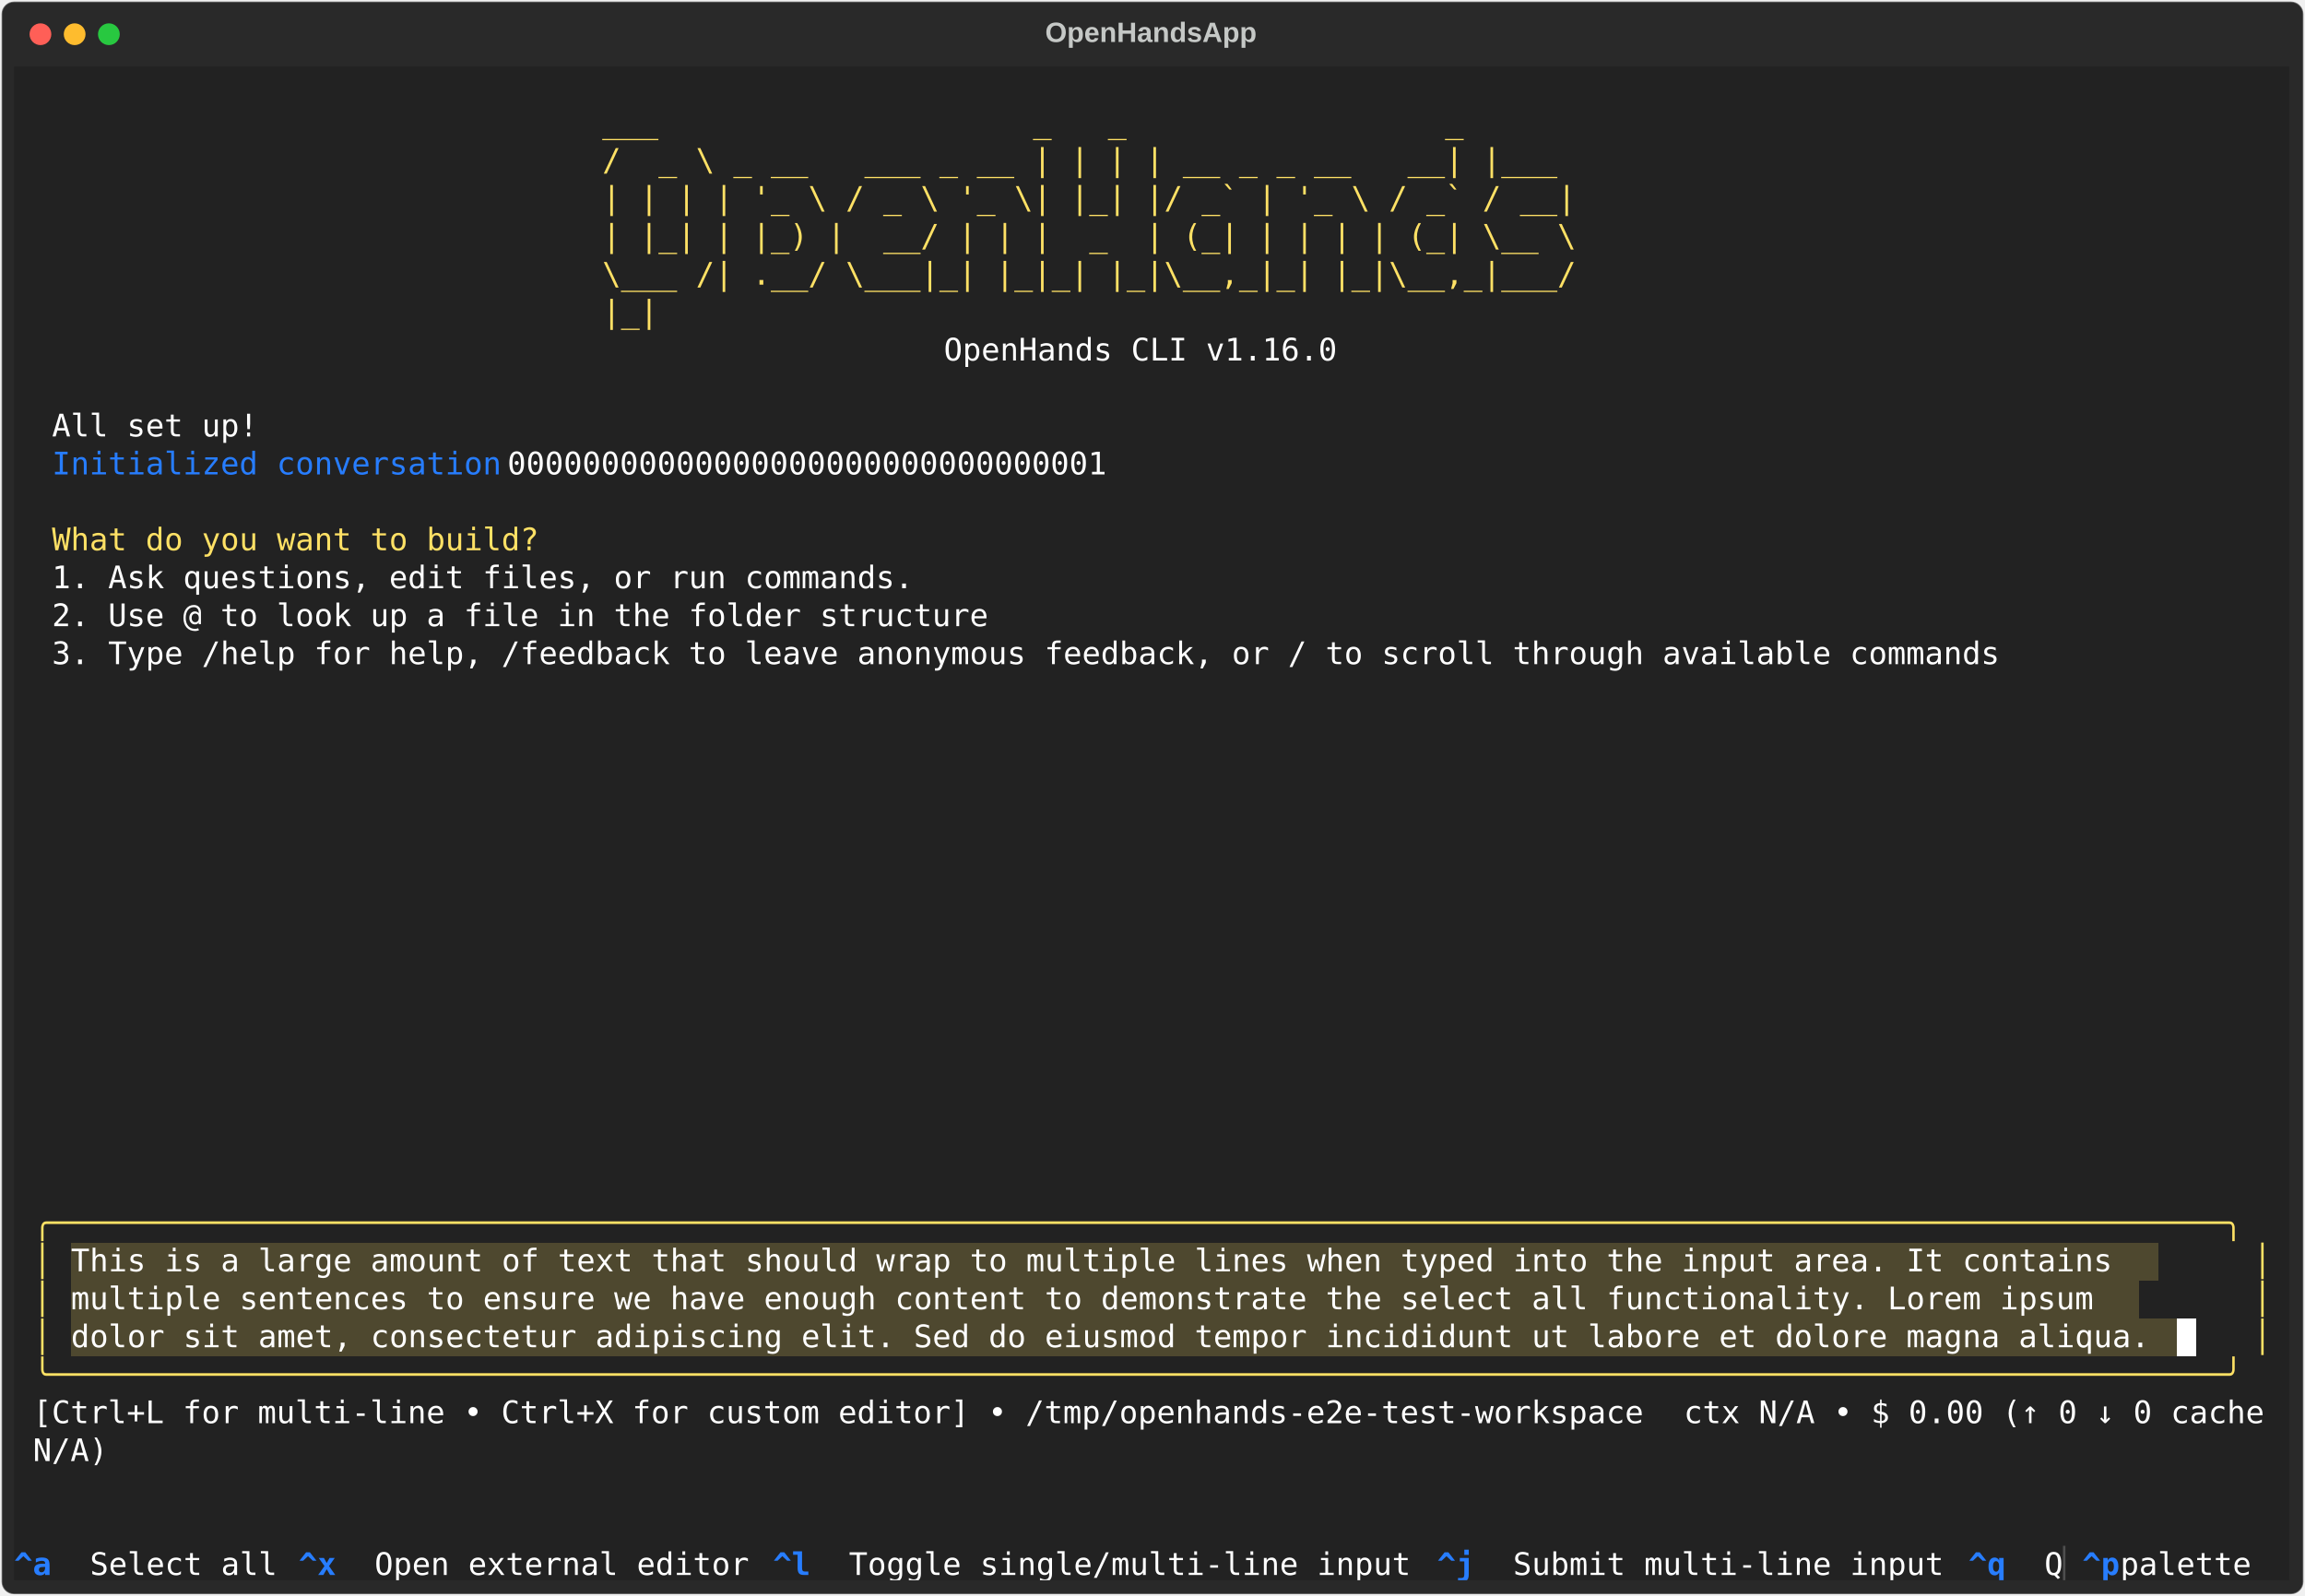
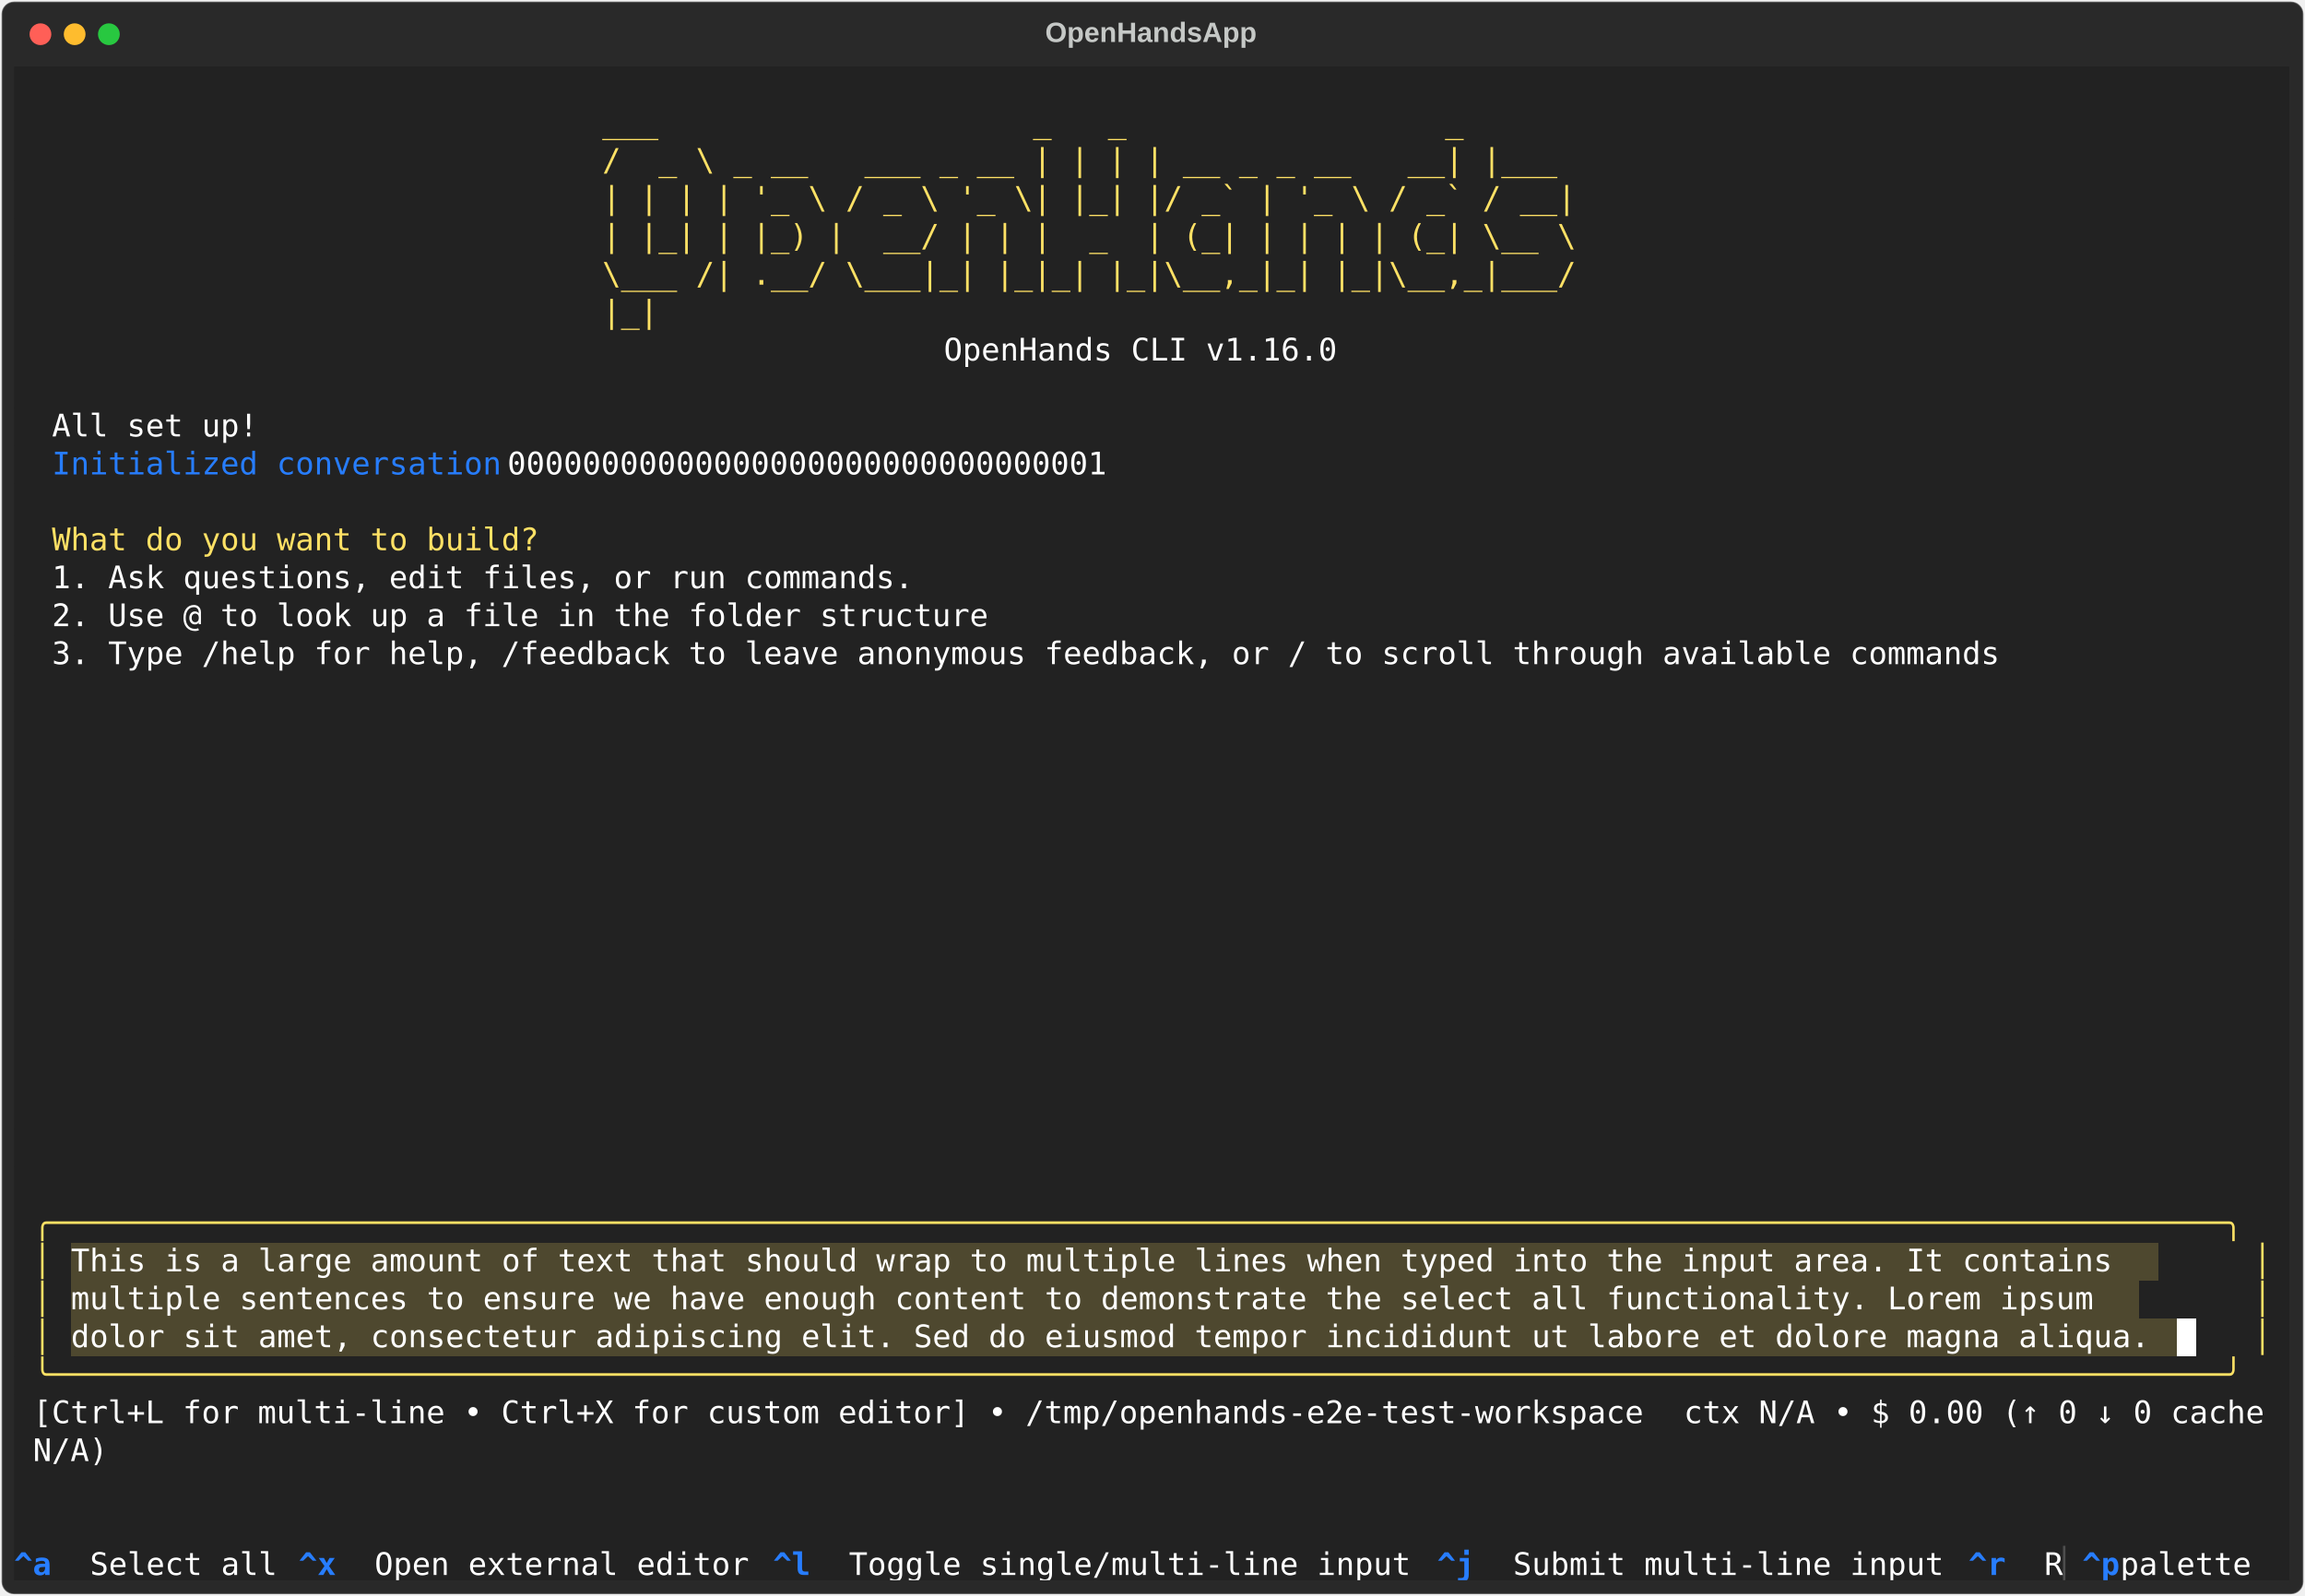
<svg xmlns="http://www.w3.org/2000/svg" class="rich-terminal" viewBox="0 0 1482 1026.0">
  <style>

    @font-face {
        font-family: "Fira Code";
        src: local("FiraCode-Regular"),
                url("https://cdnjs.cloudflare.com/ajax/libs/firacode/6.2.0/woff2/FiraCode-Regular.woff2") format("woff2"),
                url("https://cdnjs.cloudflare.com/ajax/libs/firacode/6.2.0/woff/FiraCode-Regular.woff") format("woff");
        font-style: normal;
        font-weight: 400;
    }
    @font-face {
        font-family: "Fira Code";
        src: local("FiraCode-Bold"),
                url("https://cdnjs.cloudflare.com/ajax/libs/firacode/6.2.0/woff2/FiraCode-Bold.woff2") format("woff2"),
                url("https://cdnjs.cloudflare.com/ajax/libs/firacode/6.2.0/woff/FiraCode-Bold.woff") format("woff");
        font-style: bold;
        font-weight: 700;
    }

    .terminal-matrix {
        font-family: Fira Code, monospace;
        font-size: 20px;
        line-height: 24.4px;
        font-variant-east-asian: full-width;
    }

    .terminal-title {
        font-size: 18px;
        font-weight: bold;
        font-family: arial;
    }

    .terminal-r1 { fill: #c5c8c6 }
.terminal-r2 { fill: #ffe165 }
.terminal-r3 { fill: #ffffff }
.terminal-r4 { fill: #277dff }
.terminal-r5 { fill: #fee165 }
.terminal-r6 { fill: #222222 }
.terminal-r7 { fill: #277dff;font-weight: bold }
.terminal-r8 { fill: #4e4e4e }
    </style>
  <defs>
    <clipPath id="terminal-clip-terminal">
      <rect x="0" y="0" width="1463.0" height="975.0" />
    </clipPath>
    <clipPath id="terminal-line-0">
      <rect x="0" y="1.5" width="1464" height="24.65" />
    </clipPath>
    <clipPath id="terminal-line-1">
      <rect x="0" y="25.9" width="1464" height="24.65" />
    </clipPath>
    <clipPath id="terminal-line-2">
      <rect x="0" y="50.3" width="1464" height="24.65" />
    </clipPath>
    <clipPath id="terminal-line-3">
      <rect x="0" y="74.7" width="1464" height="24.65" />
    </clipPath>
    <clipPath id="terminal-line-4">
      <rect x="0" y="99.1" width="1464" height="24.65" />
    </clipPath>
    <clipPath id="terminal-line-5">
      <rect x="0" y="123.5" width="1464" height="24.65" />
    </clipPath>
    <clipPath id="terminal-line-6">
      <rect x="0" y="147.9" width="1464" height="24.65" />
    </clipPath>
    <clipPath id="terminal-line-7">
      <rect x="0" y="172.3" width="1464" height="24.65" />
    </clipPath>
    <clipPath id="terminal-line-8">
      <rect x="0" y="196.7" width="1464" height="24.65" />
    </clipPath>
    <clipPath id="terminal-line-9">
      <rect x="0" y="221.1" width="1464" height="24.65" />
    </clipPath>
    <clipPath id="terminal-line-10">
      <rect x="0" y="245.5" width="1464" height="24.65" />
    </clipPath>
    <clipPath id="terminal-line-11">
      <rect x="0" y="269.9" width="1464" height="24.65" />
    </clipPath>
    <clipPath id="terminal-line-12">
      <rect x="0" y="294.3" width="1464" height="24.65" />
    </clipPath>
    <clipPath id="terminal-line-13">
      <rect x="0" y="318.7" width="1464" height="24.65" />
    </clipPath>
    <clipPath id="terminal-line-14">
      <rect x="0" y="343.1" width="1464" height="24.65" />
    </clipPath>
    <clipPath id="terminal-line-15">
      <rect x="0" y="367.5" width="1464" height="24.65" />
    </clipPath>
    <clipPath id="terminal-line-16">
      <rect x="0" y="391.9" width="1464" height="24.65" />
    </clipPath>
    <clipPath id="terminal-line-17">
      <rect x="0" y="416.3" width="1464" height="24.65" />
    </clipPath>
    <clipPath id="terminal-line-18">
      <rect x="0" y="440.7" width="1464" height="24.65" />
    </clipPath>
    <clipPath id="terminal-line-19">
      <rect x="0" y="465.1" width="1464" height="24.65" />
    </clipPath>
    <clipPath id="terminal-line-20">
      <rect x="0" y="489.5" width="1464" height="24.65" />
    </clipPath>
    <clipPath id="terminal-line-21">
      <rect x="0" y="513.9" width="1464" height="24.65" />
    </clipPath>
    <clipPath id="terminal-line-22">
      <rect x="0" y="538.3" width="1464" height="24.65" />
    </clipPath>
    <clipPath id="terminal-line-23">
      <rect x="0" y="562.7" width="1464" height="24.65" />
    </clipPath>
    <clipPath id="terminal-line-24">
      <rect x="0" y="587.1" width="1464" height="24.65" />
    </clipPath>
    <clipPath id="terminal-line-25">
      <rect x="0" y="611.5" width="1464" height="24.65" />
    </clipPath>
    <clipPath id="terminal-line-26">
      <rect x="0" y="635.9" width="1464" height="24.65" />
    </clipPath>
    <clipPath id="terminal-line-27">
      <rect x="0" y="660.3" width="1464" height="24.65" />
    </clipPath>
    <clipPath id="terminal-line-28">
      <rect x="0" y="684.7" width="1464" height="24.65" />
    </clipPath>
    <clipPath id="terminal-line-29">
      <rect x="0" y="709.1" width="1464" height="24.65" />
    </clipPath>
    <clipPath id="terminal-line-30">
      <rect x="0" y="733.5" width="1464" height="24.65" />
    </clipPath>
    <clipPath id="terminal-line-31">
      <rect x="0" y="757.9" width="1464" height="24.65" />
    </clipPath>
    <clipPath id="terminal-line-32">
      <rect x="0" y="782.3" width="1464" height="24.65" />
    </clipPath>
    <clipPath id="terminal-line-33">
      <rect x="0" y="806.7" width="1464" height="24.65" />
    </clipPath>
    <clipPath id="terminal-line-34">
      <rect x="0" y="831.1" width="1464" height="24.65" />
    </clipPath>
    <clipPath id="terminal-line-35">
      <rect x="0" y="855.5" width="1464" height="24.65" />
    </clipPath>
    <clipPath id="terminal-line-36">
      <rect x="0" y="879.9" width="1464" height="24.65" />
    </clipPath>
    <clipPath id="terminal-line-37">
      <rect x="0" y="904.3" width="1464" height="24.65" />
    </clipPath>
    <clipPath id="terminal-line-38">
      <rect x="0" y="928.7" width="1464" height="24.65" />
    </clipPath>
  </defs>
  <rect fill="#292929" stroke="rgba(255,255,255,0.35)" stroke-width="1" x="1" y="1" width="1480" height="1024" rx="8" />
  <text class="terminal-title" fill="#c5c8c6" text-anchor="middle" x="740" y="27">OpenHandsApp</text>
  <g transform="translate(26,22)">
    <circle cx="0" cy="0" r="7" fill="#ff5f57" />
    <circle cx="22" cy="0" r="7" fill="#febc2e" />
    <circle cx="44" cy="0" r="7" fill="#28c840" />
  </g>
  <g transform="translate(9, 41)" clip-path="url(#terminal-clip-terminal)">
    <rect fill="#222222" x="0" y="1.5" width="1464" height="24.65" shape-rendering="crispEdges" />
    <rect fill="#222222" x="0" y="25.9" width="378.2" height="24.65" shape-rendering="crispEdges" />
    <rect fill="#222222" x="378.2" y="25.9" width="695.4" height="24.65" shape-rendering="crispEdges" />
    <rect fill="#222222" x="1073.6" y="25.9" width="390.4" height="24.65" shape-rendering="crispEdges" />
    <rect fill="#222222" x="0" y="50.3" width="378.2" height="24.65" shape-rendering="crispEdges" />
    <rect fill="#222222" x="378.2" y="50.3" width="695.4" height="24.65" shape-rendering="crispEdges" />
    <rect fill="#222222" x="1073.6" y="50.3" width="390.4" height="24.65" shape-rendering="crispEdges" />
    <rect fill="#222222" x="0" y="74.7" width="378.2" height="24.65" shape-rendering="crispEdges" />
    <rect fill="#222222" x="378.2" y="74.7" width="695.4" height="24.65" shape-rendering="crispEdges" />
    <rect fill="#222222" x="1073.6" y="74.7" width="390.4" height="24.65" shape-rendering="crispEdges" />
    <rect fill="#222222" x="0" y="99.1" width="378.2" height="24.65" shape-rendering="crispEdges" />
    <rect fill="#222222" x="378.2" y="99.1" width="695.4" height="24.65" shape-rendering="crispEdges" />
    <rect fill="#222222" x="1073.6" y="99.1" width="390.4" height="24.65" shape-rendering="crispEdges" />
    <rect fill="#222222" x="0" y="123.5" width="378.2" height="24.65" shape-rendering="crispEdges" />
    <rect fill="#222222" x="378.2" y="123.5" width="695.4" height="24.65" shape-rendering="crispEdges" />
    <rect fill="#222222" x="1073.6" y="123.5" width="390.4" height="24.65" shape-rendering="crispEdges" />
    <rect fill="#222222" x="0" y="147.9" width="378.2" height="24.65" shape-rendering="crispEdges" />
    <rect fill="#222222" x="378.2" y="147.9" width="695.4" height="24.65" shape-rendering="crispEdges" />
    <rect fill="#222222" x="1073.6" y="147.9" width="390.4" height="24.65" shape-rendering="crispEdges" />
    <rect fill="#222222" x="0" y="172.3" width="597.8" height="24.65" shape-rendering="crispEdges" />
    <rect fill="#222222" x="597.8" y="172.3" width="256.2" height="24.65" shape-rendering="crispEdges" />
    <rect fill="#222222" x="854" y="172.3" width="610" height="24.65" shape-rendering="crispEdges" />
    <rect fill="#222222" x="0" y="196.7" width="1464" height="24.65" shape-rendering="crispEdges" />
    <rect fill="#222222" x="0" y="221.1" width="24.4" height="24.65" shape-rendering="crispEdges" />
    <rect fill="#222222" x="24.4" y="221.1" width="134.2" height="24.65" shape-rendering="crispEdges" />
    <rect fill="#222222" x="158.6" y="221.1" width="1305.4" height="24.65" shape-rendering="crispEdges" />
    <rect fill="#222222" x="0" y="245.5" width="24.4" height="24.65" shape-rendering="crispEdges" />
    <rect fill="#222222" x="24.4" y="245.5" width="292.8" height="24.65" shape-rendering="crispEdges" />
    <rect fill="#222222" x="317.2" y="245.5" width="402.6" height="24.65" shape-rendering="crispEdges" />
    <rect fill="#222222" x="719.8" y="245.5" width="744.2" height="24.65" shape-rendering="crispEdges" />
    <rect fill="#222222" x="0" y="269.9" width="1464" height="24.65" shape-rendering="crispEdges" />
    <rect fill="#222222" x="0" y="294.3" width="24.4" height="24.65" shape-rendering="crispEdges" />
    <rect fill="#222222" x="24.4" y="294.3" width="317.2" height="24.65" shape-rendering="crispEdges" />
    <rect fill="#222222" x="341.6" y="294.3" width="1122.4" height="24.65" shape-rendering="crispEdges" />
    <rect fill="#222222" x="0" y="318.7" width="24.4" height="24.65" shape-rendering="crispEdges" />
    <rect fill="#222222" x="24.4" y="318.7" width="561.2" height="24.65" shape-rendering="crispEdges" />
    <rect fill="#222222" x="585.6" y="318.7" width="878.4" height="24.65" shape-rendering="crispEdges" />
    <rect fill="#222222" x="0" y="343.1" width="24.4" height="24.65" shape-rendering="crispEdges" />
    <rect fill="#222222" x="24.4" y="343.1" width="610" height="24.65" shape-rendering="crispEdges" />
    <rect fill="#222222" x="634.4" y="343.1" width="829.6" height="24.65" shape-rendering="crispEdges" />
    <rect fill="#222222" x="0" y="367.5" width="24.4" height="24.65" shape-rendering="crispEdges" />
    <rect fill="#222222" x="24.4" y="367.5" width="1268.8" height="24.65" shape-rendering="crispEdges" />
    <rect fill="#222222" x="1293.2" y="367.5" width="170.8" height="24.65" shape-rendering="crispEdges" />
    <rect fill="#222222" x="0" y="391.9" width="1464" height="24.65" shape-rendering="crispEdges" />
    <rect fill="#222222" x="0" y="416.3" width="1464" height="24.65" shape-rendering="crispEdges" />
    <rect fill="#222222" x="0" y="440.7" width="1464" height="24.65" shape-rendering="crispEdges" />
    <rect fill="#222222" x="0" y="465.1" width="1464" height="24.65" shape-rendering="crispEdges" />
    <rect fill="#222222" x="0" y="489.5" width="1464" height="24.65" shape-rendering="crispEdges" />
    <rect fill="#222222" x="0" y="513.9" width="1464" height="24.65" shape-rendering="crispEdges" />
    <rect fill="#222222" x="0" y="538.3" width="1464" height="24.65" shape-rendering="crispEdges" />
    <rect fill="#222222" x="0" y="562.7" width="1464" height="24.65" shape-rendering="crispEdges" />
    <rect fill="#222222" x="0" y="587.1" width="1464" height="24.65" shape-rendering="crispEdges" />
    <rect fill="#222222" x="0" y="611.5" width="1464" height="24.65" shape-rendering="crispEdges" />
    <rect fill="#222222" x="0" y="635.9" width="1464" height="24.65" shape-rendering="crispEdges" />
    <rect fill="#222222" x="0" y="660.3" width="1464" height="24.65" shape-rendering="crispEdges" />
    <rect fill="#222222" x="0" y="684.7" width="1464" height="24.65" shape-rendering="crispEdges" />
    <rect fill="#222222" x="0" y="709.1" width="12.2" height="24.65" shape-rendering="crispEdges" />
    <rect fill="#222222" x="12.2" y="709.1" width="12.2" height="24.65" shape-rendering="crispEdges" />
    <rect fill="#222222" x="24.4" y="709.1" width="1439.6" height="24.65" shape-rendering="crispEdges" />
    <rect fill="#222222" x="0" y="733.5" width="12.2" height="24.65" shape-rendering="crispEdges" />
    <rect fill="#222222" x="12.2" y="733.5" width="1439.6" height="24.65" shape-rendering="crispEdges" />
    <rect fill="#222222" x="1451.8" y="733.5" width="12.2" height="24.65" shape-rendering="crispEdges" />
    <rect fill="#222222" x="0" y="757.9" width="12.2" height="24.65" shape-rendering="crispEdges" />
    <rect fill="#222222" x="12.2" y="757.9" width="12.2" height="24.65" shape-rendering="crispEdges" />
    <rect fill="#222222" x="24.4" y="757.9" width="12.2" height="24.65" shape-rendering="crispEdges" />
    <rect fill="#4e482f" x="36.6" y="757.9" width="1342" height="24.65" shape-rendering="crispEdges" />
    <rect fill="#222222" x="1378.6" y="757.9" width="48.8" height="24.65" shape-rendering="crispEdges" />
    <rect fill="#222222" x="1427.4" y="757.9" width="12.2" height="24.65" shape-rendering="crispEdges" />
    <rect fill="#222222" x="1439.6" y="757.9" width="12.2" height="24.65" shape-rendering="crispEdges" />
    <rect fill="#222222" x="1451.8" y="757.9" width="12.2" height="24.65" shape-rendering="crispEdges" />
    <rect fill="#222222" x="0" y="782.3" width="12.2" height="24.65" shape-rendering="crispEdges" />
    <rect fill="#222222" x="12.2" y="782.3" width="12.2" height="24.65" shape-rendering="crispEdges" />
    <rect fill="#222222" x="24.4" y="782.3" width="12.2" height="24.65" shape-rendering="crispEdges" />
    <rect fill="#4e482f" x="36.6" y="782.3" width="1329.8" height="24.65" shape-rendering="crispEdges" />
    <rect fill="#222222" x="1366.4" y="782.3" width="61" height="24.65" shape-rendering="crispEdges" />
    <rect fill="#222222" x="1427.4" y="782.3" width="12.2" height="24.65" shape-rendering="crispEdges" />
    <rect fill="#222222" x="1439.6" y="782.3" width="12.2" height="24.65" shape-rendering="crispEdges" />
    <rect fill="#222222" x="1451.8" y="782.3" width="12.2" height="24.65" shape-rendering="crispEdges" />
    <rect fill="#222222" x="0" y="806.7" width="12.2" height="24.65" shape-rendering="crispEdges" />
    <rect fill="#222222" x="12.2" y="806.7" width="12.2" height="24.65" shape-rendering="crispEdges" />
    <rect fill="#222222" x="24.4" y="806.7" width="12.2" height="24.65" shape-rendering="crispEdges" />
    <rect fill="#4e482f" x="36.6" y="806.7" width="1354.2" height="24.65" shape-rendering="crispEdges" />
    <rect fill="#ffffff" x="1390.8" y="806.7" width="12.2" height="24.65" shape-rendering="crispEdges" />
    <rect fill="#222222" x="1403" y="806.7" width="24.4" height="24.65" shape-rendering="crispEdges" />
    <rect fill="#222222" x="1427.4" y="806.7" width="12.2" height="24.65" shape-rendering="crispEdges" />
    <rect fill="#222222" x="1439.6" y="806.7" width="12.2" height="24.65" shape-rendering="crispEdges" />
    <rect fill="#222222" x="1451.8" y="806.7" width="12.2" height="24.65" shape-rendering="crispEdges" />
    <rect fill="#222222" x="0" y="831.1" width="12.2" height="24.65" shape-rendering="crispEdges" />
    <rect fill="#222222" x="12.2" y="831.1" width="1439.6" height="24.65" shape-rendering="crispEdges" />
    <rect fill="#222222" x="1451.8" y="831.1" width="12.2" height="24.65" shape-rendering="crispEdges" />
    <rect fill="#222222" x="0" y="855.5" width="12.2" height="24.65" shape-rendering="crispEdges" />
    <rect fill="#222222" x="12.2" y="855.5" width="1061.4" height="24.65" shape-rendering="crispEdges" />
    <rect fill="#222222" x="1073.6" y="855.5" width="378.2" height="24.65" shape-rendering="crispEdges" />
    <rect fill="#222222" x="1451.8" y="855.5" width="12.2" height="24.65" shape-rendering="crispEdges" />
    <rect fill="#222222" x="0" y="879.9" width="12.2" height="24.65" shape-rendering="crispEdges" />
    <rect fill="#222222" x="12.2" y="879.9" width="48.8" height="24.65" shape-rendering="crispEdges" />
    <rect fill="#222222" x="61" y="879.9" width="1403" height="24.65" shape-rendering="crispEdges" />
    <rect fill="#222222" x="0" y="904.3" width="1464" height="24.65" shape-rendering="crispEdges" />
    <rect fill="#222222" x="0" y="928.7" width="1464" height="24.65" shape-rendering="crispEdges" />
    <rect fill="#222222" x="0" y="953.1" width="48.8" height="24.65" shape-rendering="crispEdges" />
    <rect fill="#222222" x="48.8" y="953.1" width="134.2" height="24.65" shape-rendering="crispEdges" />
    <rect fill="#222222" x="183" y="953.1" width="48.8" height="24.65" shape-rendering="crispEdges" />
    <rect fill="#222222" x="231.8" y="953.1" width="256.2" height="24.65" shape-rendering="crispEdges" />
    <rect fill="#222222" x="488" y="953.1" width="48.8" height="24.65" shape-rendering="crispEdges" />
    <rect fill="#222222" x="536.8" y="953.1" width="378.2" height="24.65" shape-rendering="crispEdges" />
    <rect fill="#222222" x="915" y="953.1" width="48.8" height="24.65" shape-rendering="crispEdges" />
    <rect fill="#222222" x="963.8" y="953.1" width="292.8" height="24.65" shape-rendering="crispEdges" />
    <rect fill="#222222" x="1256.6" y="953.1" width="48.8" height="24.65" shape-rendering="crispEdges" />
    <rect fill="#222222" x="1305.4" y="953.1" width="12.2" height="24.65" shape-rendering="crispEdges" />
    <rect fill="#222222" x="1317.6" y="953.1" width="12.2" height="24.65" shape-rendering="crispEdges" />
    <rect fill="#222222" x="1329.8" y="953.1" width="24.4" height="24.65" shape-rendering="crispEdges" />
    <rect fill="#222222" x="1354.2" y="953.1" width="97.6" height="24.65" shape-rendering="crispEdges" />
    <rect fill="#222222" x="1451.8" y="953.1" width="12.2" height="24.65" shape-rendering="crispEdges" />
    <g class="terminal-matrix">
      <text class="terminal-r1" x="1464" y="20" textLength="12.2" clip-path="url(#terminal-line-0)">
</text>
      <text class="terminal-r2" x="378.2" y="44.4" textLength="695.4" clip-path="url(#terminal-line-1)">     ___                    _   _                 _      </text>
      <text class="terminal-r1" x="1464" y="44.4" textLength="12.2" clip-path="url(#terminal-line-1)">
</text>
      <text class="terminal-r2" x="378.2" y="68.8" textLength="695.4" clip-path="url(#terminal-line-2)">    /  _ \ _ __   ___ _ __ | | | | __ _ _ __   __| |___  </text>
      <text class="terminal-r1" x="1464" y="68.8" textLength="12.2" clip-path="url(#terminal-line-2)">
</text>
      <text class="terminal-r2" x="378.2" y="93.2" textLength="695.4" clip-path="url(#terminal-line-3)">    | | | | '_ \ / _ \ '_ \| |_| |/ _` | '_ \ / _` / __| </text>
      <text class="terminal-r1" x="1464" y="93.2" textLength="12.2" clip-path="url(#terminal-line-3)">
</text>
      <text class="terminal-r2" x="378.2" y="117.6" textLength="695.4" clip-path="url(#terminal-line-4)">    | |_| | |_) |  __/ | | |  _  | (_| | | | | (_| \__ \ </text>
      <text class="terminal-r1" x="1464" y="117.6" textLength="12.2" clip-path="url(#terminal-line-4)">
</text>
      <text class="terminal-r2" x="378.2" y="142" textLength="695.4" clip-path="url(#terminal-line-5)">    \___ /| .__/ \___|_| |_|_| |_|\__,_|_| |_|\__,_|___/ </text>
      <text class="terminal-r1" x="1464" y="142" textLength="12.2" clip-path="url(#terminal-line-5)">
</text>
      <text class="terminal-r2" x="378.2" y="166.4" textLength="695.4" clip-path="url(#terminal-line-6)">          |_|                                            </text>
      <text class="terminal-r1" x="1464" y="166.4" textLength="12.2" clip-path="url(#terminal-line-6)">
</text>
      <text class="terminal-r3" x="597.8" y="190.8" textLength="256.2" clip-path="url(#terminal-line-7)">OpenHands CLI v1.16.0</text>
      <text class="terminal-r1" x="1464" y="190.8" textLength="12.2" clip-path="url(#terminal-line-7)">
</text>
      <text class="terminal-r1" x="1464" y="215.2" textLength="12.2" clip-path="url(#terminal-line-8)">
</text>
      <text class="terminal-r3" x="24.4" y="239.6" textLength="134.2" clip-path="url(#terminal-line-9)">All set up!</text>
      <text class="terminal-r1" x="1464" y="239.6" textLength="12.2" clip-path="url(#terminal-line-9)">
</text>
      <text class="terminal-r4" x="24.4" y="264" textLength="292.8" clip-path="url(#terminal-line-10)">Initialized conversation</text>
      <text class="terminal-r3" x="317.2" y="264" textLength="402.6" clip-path="url(#terminal-line-10)"> 00000000000000000000000000000001</text>
      <text class="terminal-r1" x="1464" y="264" textLength="12.2" clip-path="url(#terminal-line-10)">
</text>
      <text class="terminal-r1" x="1464" y="288.4" textLength="12.2" clip-path="url(#terminal-line-11)">
</text>
      <text class="terminal-r2" x="24.4" y="312.8" textLength="317.2" clip-path="url(#terminal-line-12)">What do you want to build?</text>
      <text class="terminal-r1" x="1464" y="312.8" textLength="12.2" clip-path="url(#terminal-line-12)">
</text>
      <text class="terminal-r3" x="24.4" y="337.2" textLength="561.2" clip-path="url(#terminal-line-13)">1. Ask questions, edit files, or run commands.</text>
      <text class="terminal-r1" x="1464" y="337.2" textLength="12.2" clip-path="url(#terminal-line-13)">
</text>
      <text class="terminal-r3" x="24.4" y="361.6" textLength="610" clip-path="url(#terminal-line-14)">2. Use @ to look up a file in the folder structure</text>
      <text class="terminal-r1" x="1464" y="361.6" textLength="12.2" clip-path="url(#terminal-line-14)">
</text>
      <text class="terminal-r3" x="24.4" y="386" textLength="1268.8" clip-path="url(#terminal-line-15)">3. Type /help for help, /feedback to leave anonymous feedback, or / to scroll through available commands</text>
      <text class="terminal-r1" x="1464" y="386" textLength="12.2" clip-path="url(#terminal-line-15)">
</text>
      <text class="terminal-r1" x="1464" y="410.4" textLength="12.2" clip-path="url(#terminal-line-16)">
</text>
      <text class="terminal-r1" x="1464" y="434.8" textLength="12.2" clip-path="url(#terminal-line-17)">
</text>
      <text class="terminal-r1" x="1464" y="459.2" textLength="12.2" clip-path="url(#terminal-line-18)">
</text>
      <text class="terminal-r1" x="1464" y="483.6" textLength="12.2" clip-path="url(#terminal-line-19)">
</text>
      <text class="terminal-r1" x="1464" y="508" textLength="12.2" clip-path="url(#terminal-line-20)">
</text>
      <text class="terminal-r1" x="1464" y="532.4" textLength="12.2" clip-path="url(#terminal-line-21)">
</text>
      <text class="terminal-r1" x="1464" y="556.8" textLength="12.2" clip-path="url(#terminal-line-22)">
</text>
      <text class="terminal-r1" x="1464" y="581.2" textLength="12.2" clip-path="url(#terminal-line-23)">
</text>
      <text class="terminal-r1" x="1464" y="605.6" textLength="12.2" clip-path="url(#terminal-line-24)">
</text>
      <text class="terminal-r1" x="1464" y="630" textLength="12.2" clip-path="url(#terminal-line-25)">
</text>
      <text class="terminal-r1" x="1464" y="654.4" textLength="12.2" clip-path="url(#terminal-line-26)">
</text>
      <text class="terminal-r1" x="1464" y="678.8" textLength="12.2" clip-path="url(#terminal-line-27)">
</text>
      <text class="terminal-r1" x="1464" y="703.2" textLength="12.2" clip-path="url(#terminal-line-28)">
</text>
      <text class="terminal-r1" x="1464" y="727.6" textLength="12.2" clip-path="url(#terminal-line-29)">
</text>
      <text class="terminal-r5" x="12.2" y="752" textLength="1439.6" clip-path="url(#terminal-line-30)">╭────────────────────────────────────────────────────────────────────────────────────────────────────────────────────╮</text>
      <text class="terminal-r1" x="1464" y="752" textLength="12.2" clip-path="url(#terminal-line-30)">
</text>
      <text class="terminal-r5" x="12.2" y="776.4" textLength="12.2" clip-path="url(#terminal-line-31)">│</text>
      <text class="terminal-r3" x="36.6" y="776.4" textLength="1342" clip-path="url(#terminal-line-31)">This is a large amount of text that should wrap to multiple lines when typed into the input area. It contains </text>
      <text class="terminal-r5" x="1439.6" y="776.4" textLength="12.2" clip-path="url(#terminal-line-31)">│</text>
      <text class="terminal-r1" x="1464" y="776.4" textLength="12.2" clip-path="url(#terminal-line-31)">
</text>
      <text class="terminal-r5" x="12.2" y="800.8" textLength="12.2" clip-path="url(#terminal-line-32)">│</text>
      <text class="terminal-r3" x="36.6" y="800.8" textLength="1329.8" clip-path="url(#terminal-line-32)">multiple sentences to ensure we have enough content to demonstrate the select all functionality. Lorem ipsum </text>
      <text class="terminal-r5" x="1439.6" y="800.8" textLength="12.2" clip-path="url(#terminal-line-32)">│</text>
      <text class="terminal-r1" x="1464" y="800.8" textLength="12.2" clip-path="url(#terminal-line-32)">
</text>
      <text class="terminal-r5" x="12.2" y="825.2" textLength="12.2" clip-path="url(#terminal-line-33)">│</text>
      <text class="terminal-r3" x="36.6" y="825.2" textLength="1354.2" clip-path="url(#terminal-line-33)">dolor sit amet, consectetur adipiscing elit. Sed do eiusmod tempor incididunt ut labore et dolore magna aliqua.</text>
      <text class="terminal-r5" x="1439.6" y="825.2" textLength="12.2" clip-path="url(#terminal-line-33)">│</text>
      <text class="terminal-r1" x="1464" y="825.2" textLength="12.2" clip-path="url(#terminal-line-33)">
</text>
      <text class="terminal-r5" x="12.2" y="849.6" textLength="1439.6" clip-path="url(#terminal-line-34)">╰────────────────────────────────────────────────────────────────────────────────────────────────────────────────────╯</text>
      <text class="terminal-r1" x="1464" y="849.6" textLength="12.2" clip-path="url(#terminal-line-34)">
</text>
      <text class="terminal-r3" x="12.2" y="874" textLength="1061.4" clip-path="url(#terminal-line-35)">[Ctrl+L for multi-line • Ctrl+X for custom editor] • /tmp/openhands-e2e-test-workspace </text>
      <text class="terminal-r3" x="1073.6" y="874" textLength="378.2" clip-path="url(#terminal-line-35)">ctx N/A • $ 0.00 (↑ 0 ↓ 0 cache</text>
      <text class="terminal-r1" x="1464" y="874" textLength="12.2" clip-path="url(#terminal-line-35)">
</text>
      <text class="terminal-r3" x="12.2" y="898.4" textLength="48.8" clip-path="url(#terminal-line-36)">N/A)</text>
      <text class="terminal-r1" x="1464" y="898.4" textLength="12.2" clip-path="url(#terminal-line-36)">
</text>
      <text class="terminal-r1" x="1464" y="922.8" textLength="12.2" clip-path="url(#terminal-line-37)">
</text>
      <text class="terminal-r1" x="1464" y="947.2" textLength="12.2" clip-path="url(#terminal-line-38)">
</text>
      <text class="terminal-r7" x="0" y="971.6" textLength="48.8" clip-path="url(#terminal-line-39)"> ^a </text>
      <text class="terminal-r3" x="48.8" y="971.6" textLength="134.2" clip-path="url(#terminal-line-39)">Select all </text>
      <text class="terminal-r7" x="183" y="971.6" textLength="48.8" clip-path="url(#terminal-line-39)"> ^x </text>
      <text class="terminal-r3" x="231.8" y="971.6" textLength="256.2" clip-path="url(#terminal-line-39)">Open external editor </text>
      <text class="terminal-r7" x="488" y="971.6" textLength="48.8" clip-path="url(#terminal-line-39)"> ^l </text>
      <text class="terminal-r3" x="536.8" y="971.6" textLength="378.2" clip-path="url(#terminal-line-39)">Toggle single/multi-line input </text>
      <text class="terminal-r7" x="915" y="971.6" textLength="48.8" clip-path="url(#terminal-line-39)"> ^j </text>
      <text class="terminal-r3" x="963.8" y="971.6" textLength="292.8" clip-path="url(#terminal-line-39)">Submit multi-line input </text>
-       <text class="terminal-r7" x="1256.6" y="971.6" textLength="48.8" clip-path="url(#terminal-line-39)"> ^q </text>
-       <text class="terminal-r3" x="1305.4" y="971.6" textLength="12.2" clip-path="url(#terminal-line-39)">Q</text>
+       <text class="terminal-r7" x="1256.6" y="971.6" textLength="48.8" clip-path="url(#terminal-line-39)"> ^r </text>
+       <text class="terminal-r3" x="1305.4" y="971.6" textLength="12.2" clip-path="url(#terminal-line-39)">R</text>
      <text class="terminal-r8" x="1317.6" y="971.6" textLength="12.2" clip-path="url(#terminal-line-39)">▏</text>
      <text class="terminal-r7" x="1329.8" y="971.6" textLength="24.4" clip-path="url(#terminal-line-39)">^p</text>
      <text class="terminal-r3" x="1354.2" y="971.6" textLength="97.6" clip-path="url(#terminal-line-39)"> palette</text>
    </g>
  </g>
</svg>
